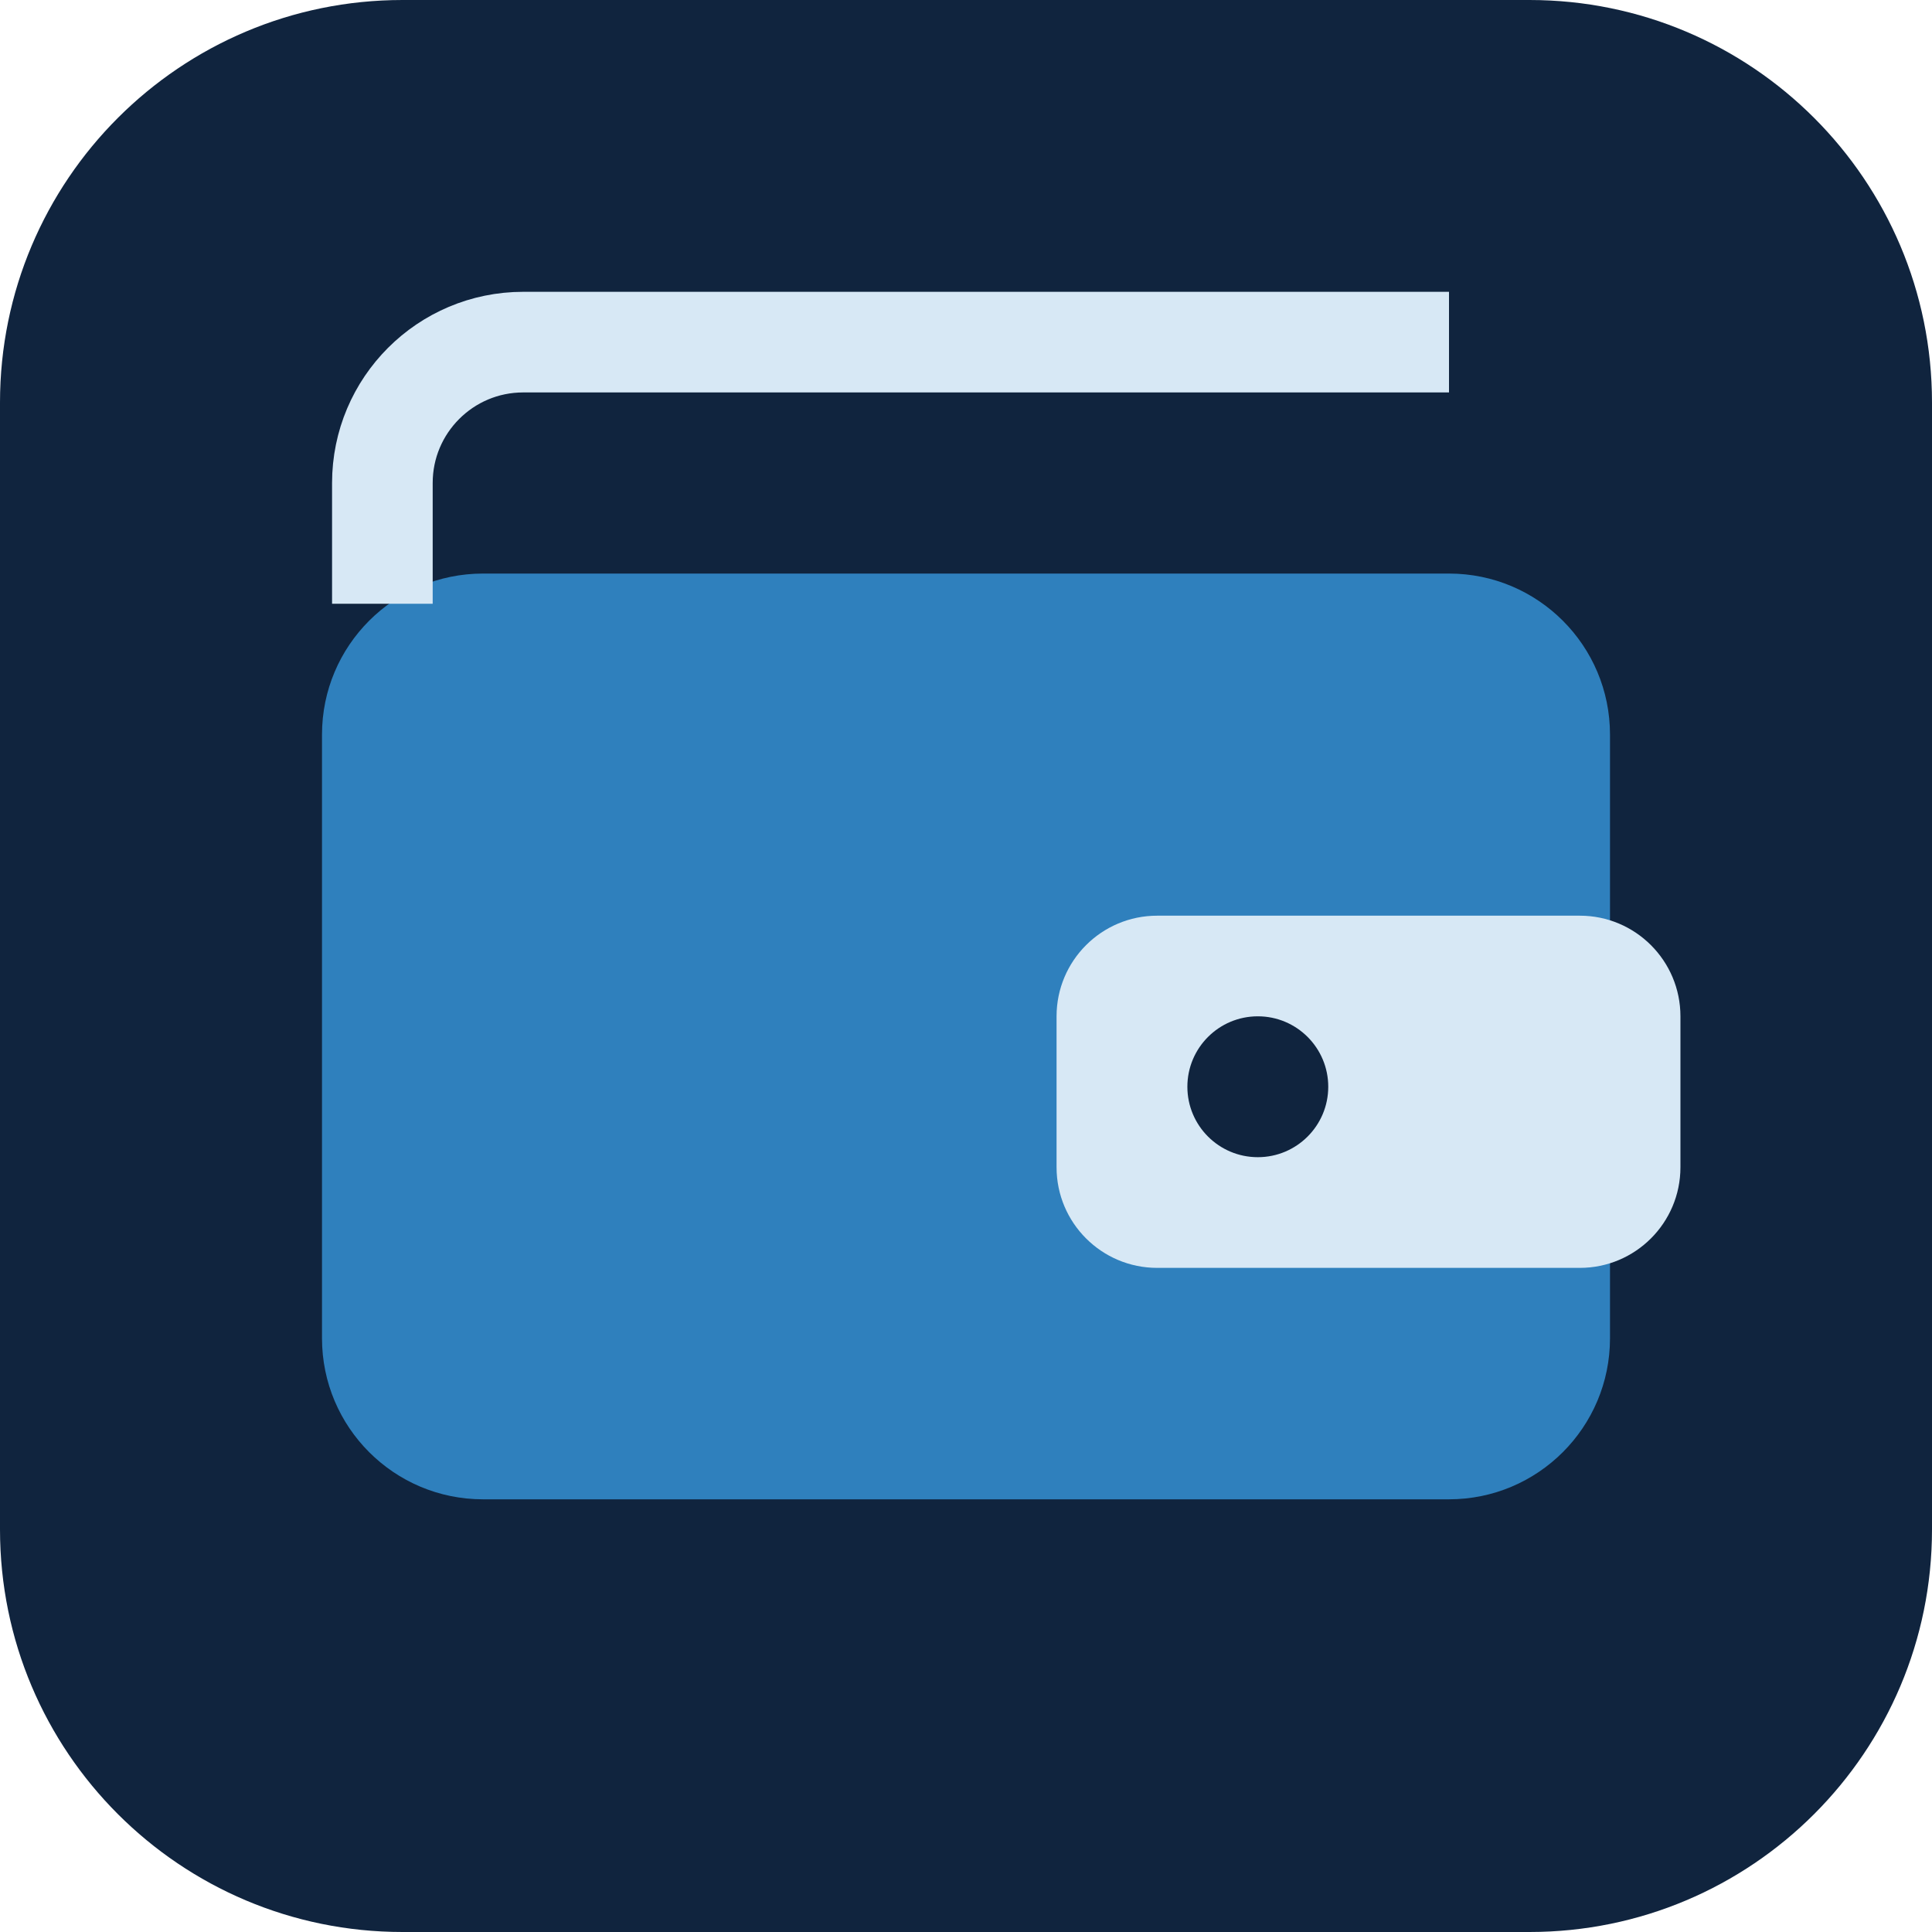
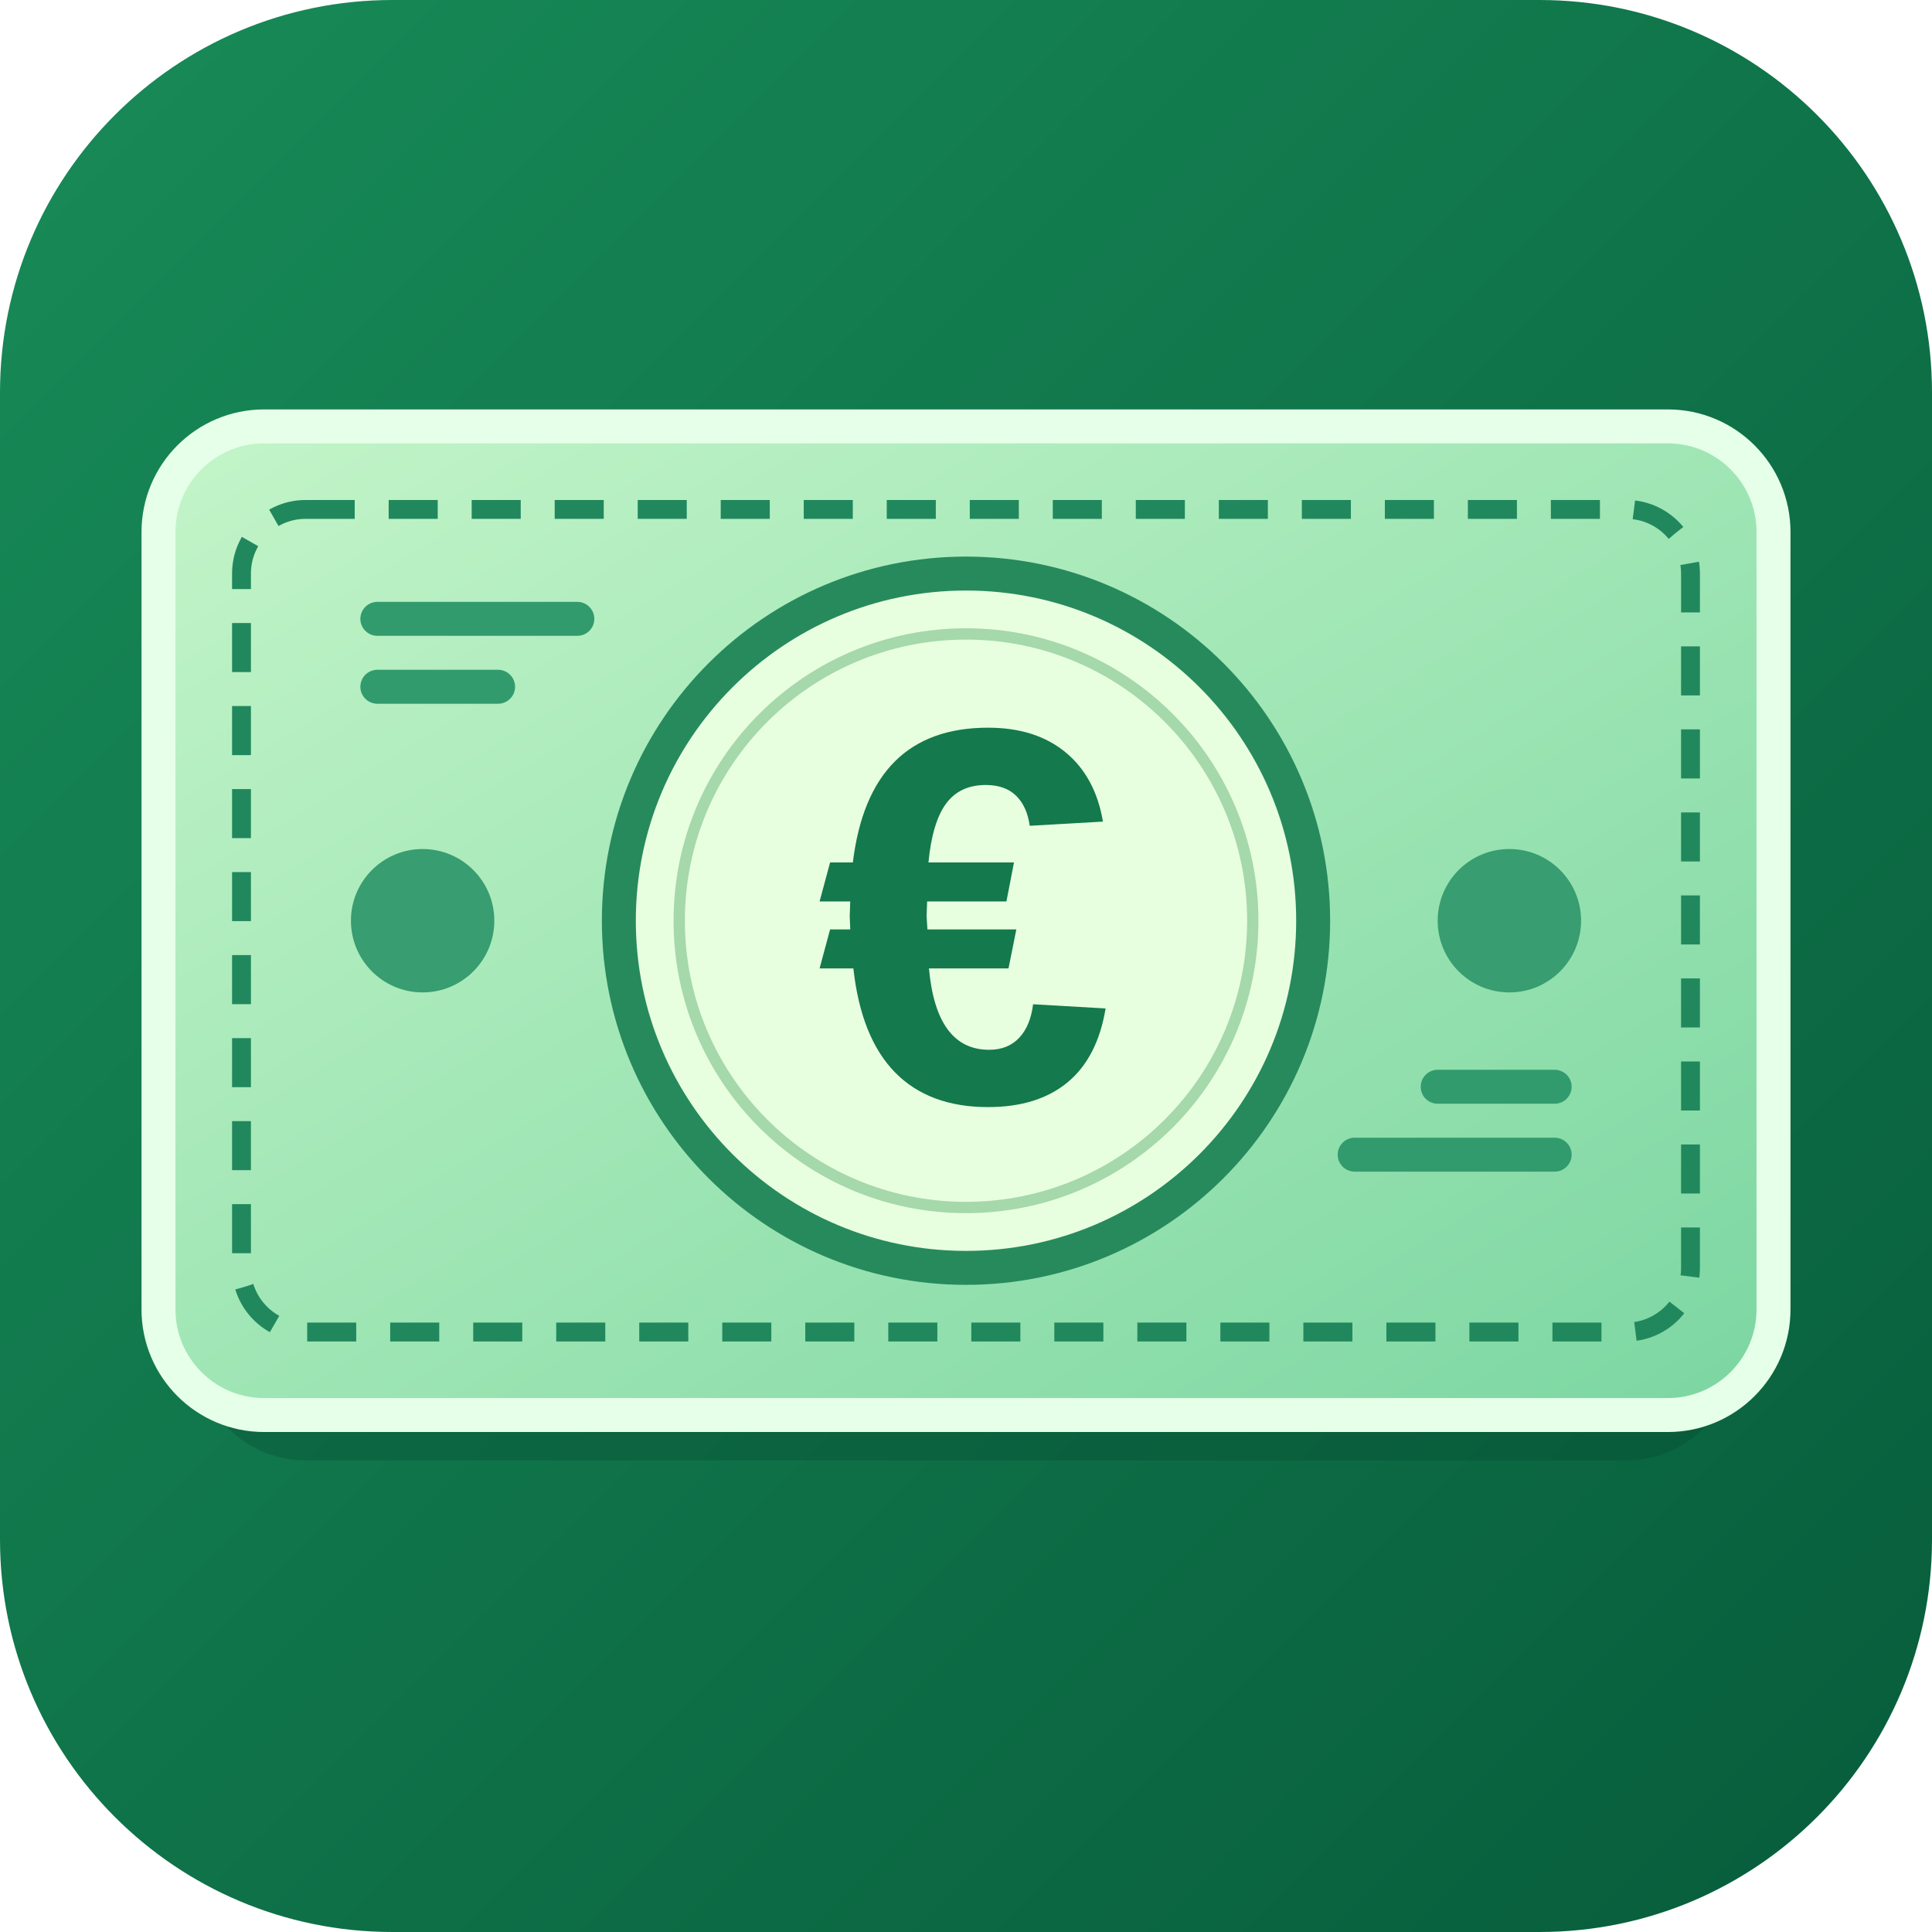
- <svg xmlns="http://www.w3.org/2000/svg" viewBox="0 0 192 192">
-   <rect width="192" height="192" rx="40" fill="#10243e" />
-   <rect x="32" y="57" width="128" height="92" rx="16" fill="#2f80bd" />
-   <path d="M38 60V48a14 14 0 0 1 14-14h92" fill="none" stroke="#d7e8f5" stroke-width="10" />
-   <rect x="105" y="91" width="62" height="35" rx="10" fill="#d7e8f5" />
-   <circle cx="125" cy="108" r="7" fill="#10243e" />
+ <svg xmlns="http://www.w3.org/2000/svg" viewBox="0 0 512 512" role="img" aria-label="Banconota euro verde">
+   <defs>
+     <linearGradient id="bg" x1="0" y1="0" x2="1" y2="1">
+       <stop offset="0" stop-color="#188b58" />
+       <stop offset="1" stop-color="#075c3b" />
+     </linearGradient>
+     <linearGradient id="note" x1="0" y1="0" x2="1" y2="1">
+       <stop offset="0" stop-color="#c4f5c9" />
+       <stop offset="1" stop-color="#7bd6a1" />
+     </linearGradient>
+   </defs>
+   <rect width="512" height="512" rx="104" fill="url(#bg)" />
+   <rect x="52" y="125" width="408" height="262" rx="29" fill="#064a32" opacity=".35" />
+   <rect x="42" y="113" width="428" height="262" rx="28" fill="url(#note)" stroke="#e6ffe8" stroke-width="9" />
+   <rect x="64" y="135" width="384" height="218" rx="17" fill="none" stroke="#21885d" stroke-width="5" stroke-dasharray="13 9" />
+   <path d="M100 164h53M100 182h32M359 306h53M381 288h31" stroke="#329b6d" stroke-width="9" stroke-linecap="round" />
+   <circle cx="256" cy="244" r="92" fill="#e8ffdf" stroke="#278a5d" stroke-width="9" />
+   <circle cx="256" cy="244" r="76" fill="none" stroke="#a5d8aa" stroke-width="3" />
+   <text x="256" y="292" text-anchor="middle" font-family="Arial,Helvetica,sans-serif" font-weight="bold" font-size="142" fill="#14794c">€</text>
+   <circle cx="112" cy="244" r="19" fill="#389d70" />
+   <circle cx="400" cy="244" r="19" fill="#389d70" />
</svg>
